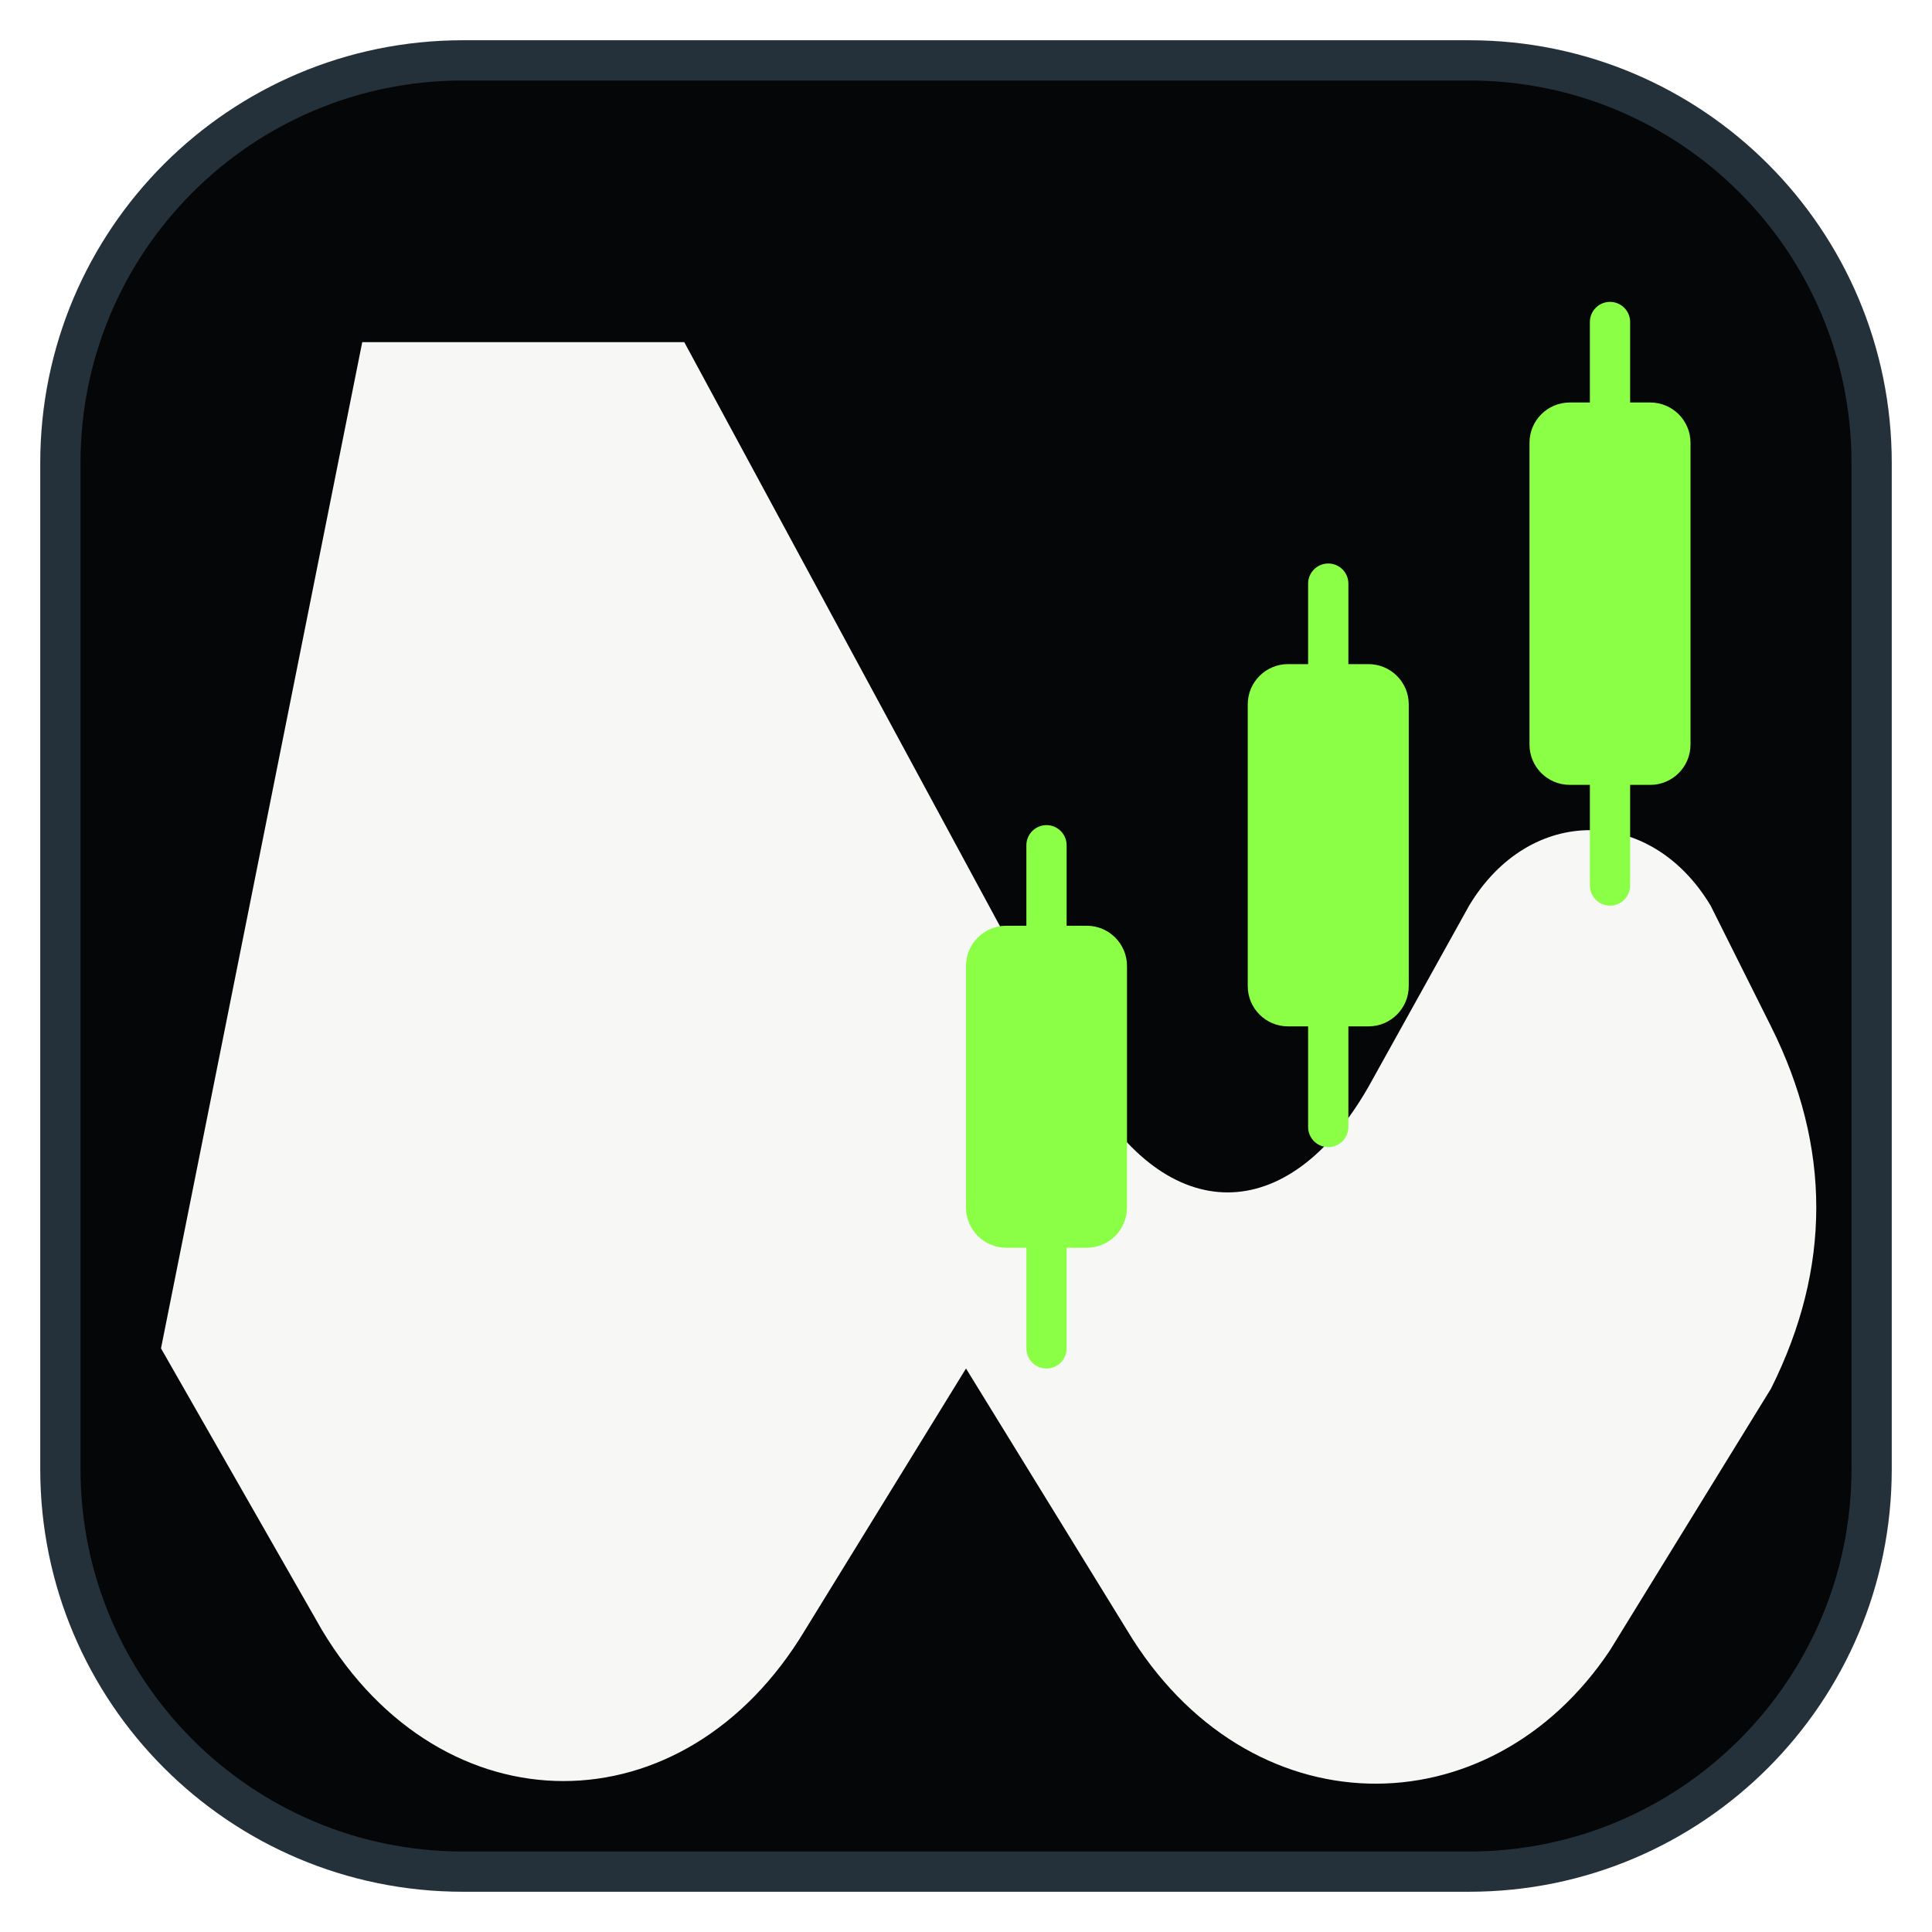
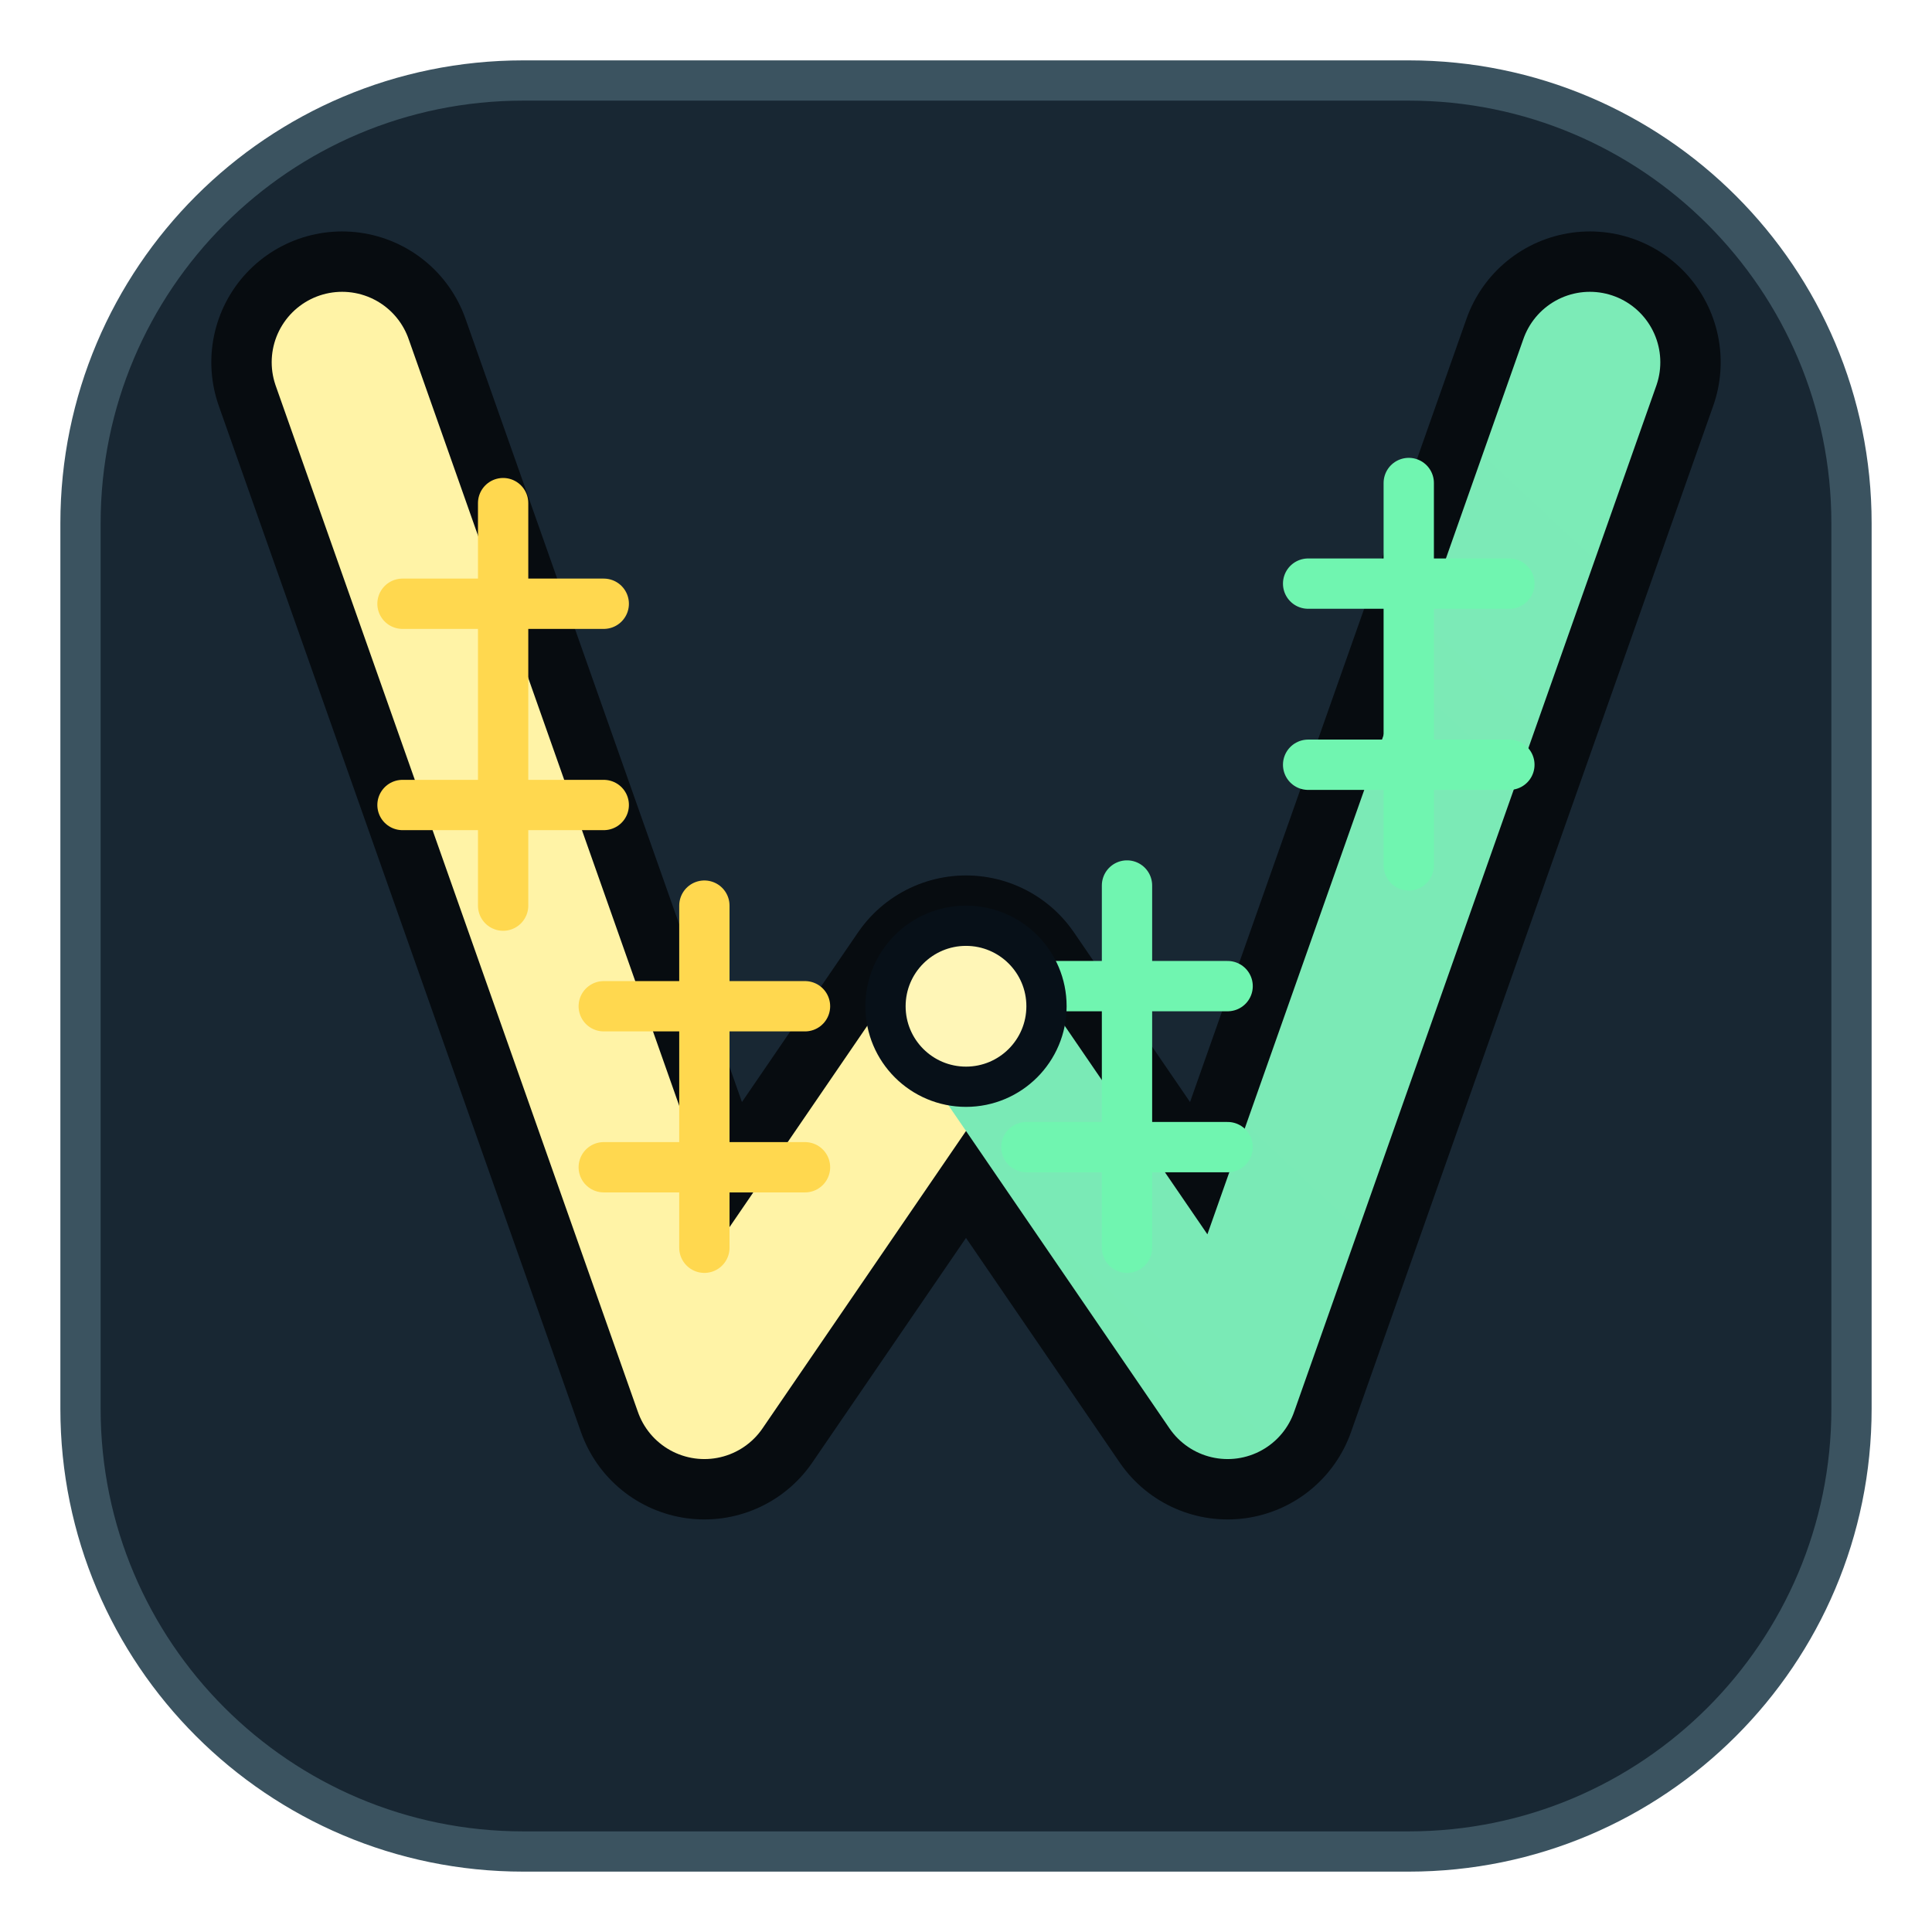
<svg xmlns="http://www.w3.org/2000/svg" width="96" height="96" viewBox="0 0 96 96" fill="none" role="img" aria-labelledby="title desc">
-   <rect x="3" y="3" width="90" height="90" rx="20" fill="#050607" stroke="#25313A" stroke-width="2" />
-   <path d="M18 17H34L54 54C58 61 64 61 68 54L73 45C76 40 82 40 85 45L88 51C91 57 91 63 88 69L80 82C74 91 62 91 56 81L48 68L40 81C34 91 22 91 16 81L8 67L18 17Z" fill="#F7F7F5" />
-   <g fill="#8BFF45">
-     <rect x="48" y="46" width="8" height="16" rx="2" />
-     <rect x="62" y="33" width="8" height="18" rx="2" />
-     <rect x="76" y="20" width="8" height="19" rx="2" />
+   <defs>
+     <linearGradient id="panel" x1="8" y1="8" x2="88" y2="88">
+       <stop stop-color="#182733" />
+       <stop offset="1" stop-color="#070B10" />
+     </linearGradient>
+     <linearGradient id="vGold" x1="16" y1="18" x2="48" y2="76">
+       <stop stop-color="#FFF3A6" />
+       <stop offset="1" stop-color="#E7A91B" />
+     </linearGradient>
+     <linearGradient id="vGreen" x1="48" y1="76" x2="82" y2="16">
+       <stop stop-color="#27C982" />
+       <stop offset="1" stop-color="#B0FFD7" />
+     </linearGradient>
+   </defs>
+   <rect x="4" y="4" width="88" height="88" rx="22" fill="url(#panel)" stroke="#3B5360" stroke-width="2" />
+   <path d="M17 18L35 69L48 50L61 69L79 18" stroke="#020508" stroke-width="13" stroke-linecap="round" stroke-linejoin="round" opacity=".8" />
+   <path d="M17 18L35 69L48 50" stroke="url(#vGold)" stroke-width="7" stroke-linecap="round" stroke-linejoin="round" />
+   <path d="M48 50L61 69L79 18" stroke="url(#vGreen)" stroke-width="7" stroke-linecap="round" stroke-linejoin="round" />
+   <g stroke="#FFD84F" stroke-width="2.5" stroke-linecap="round">
+     <path d="M25 25V45" />
+     <path d="M20 30H30M20 40H30" />
+     <path d="M35 45V62" />
+     <path d="M30 50H40M30 58H40" />
  </g>
-   <g stroke="#8BFF45" stroke-width="2" stroke-linecap="round">
-     <path d="M52 42V67" />
-     <path d="M66 29V56" />
-     <path d="M80 16V44" />
+   <g stroke="#70F5B0" stroke-width="2.5" stroke-linecap="round">
+     <path d="M56 44V62" />
+     <path d="M51 49H61M51 57H61" />
+     <path d="M70 24V43" />
+     <path d="M65 29H75M65 38H75" />
  </g>
+   <circle cx="48" cy="50" r="4" fill="#FFF6B7" stroke="#071018" stroke-width="2" />
</svg>
